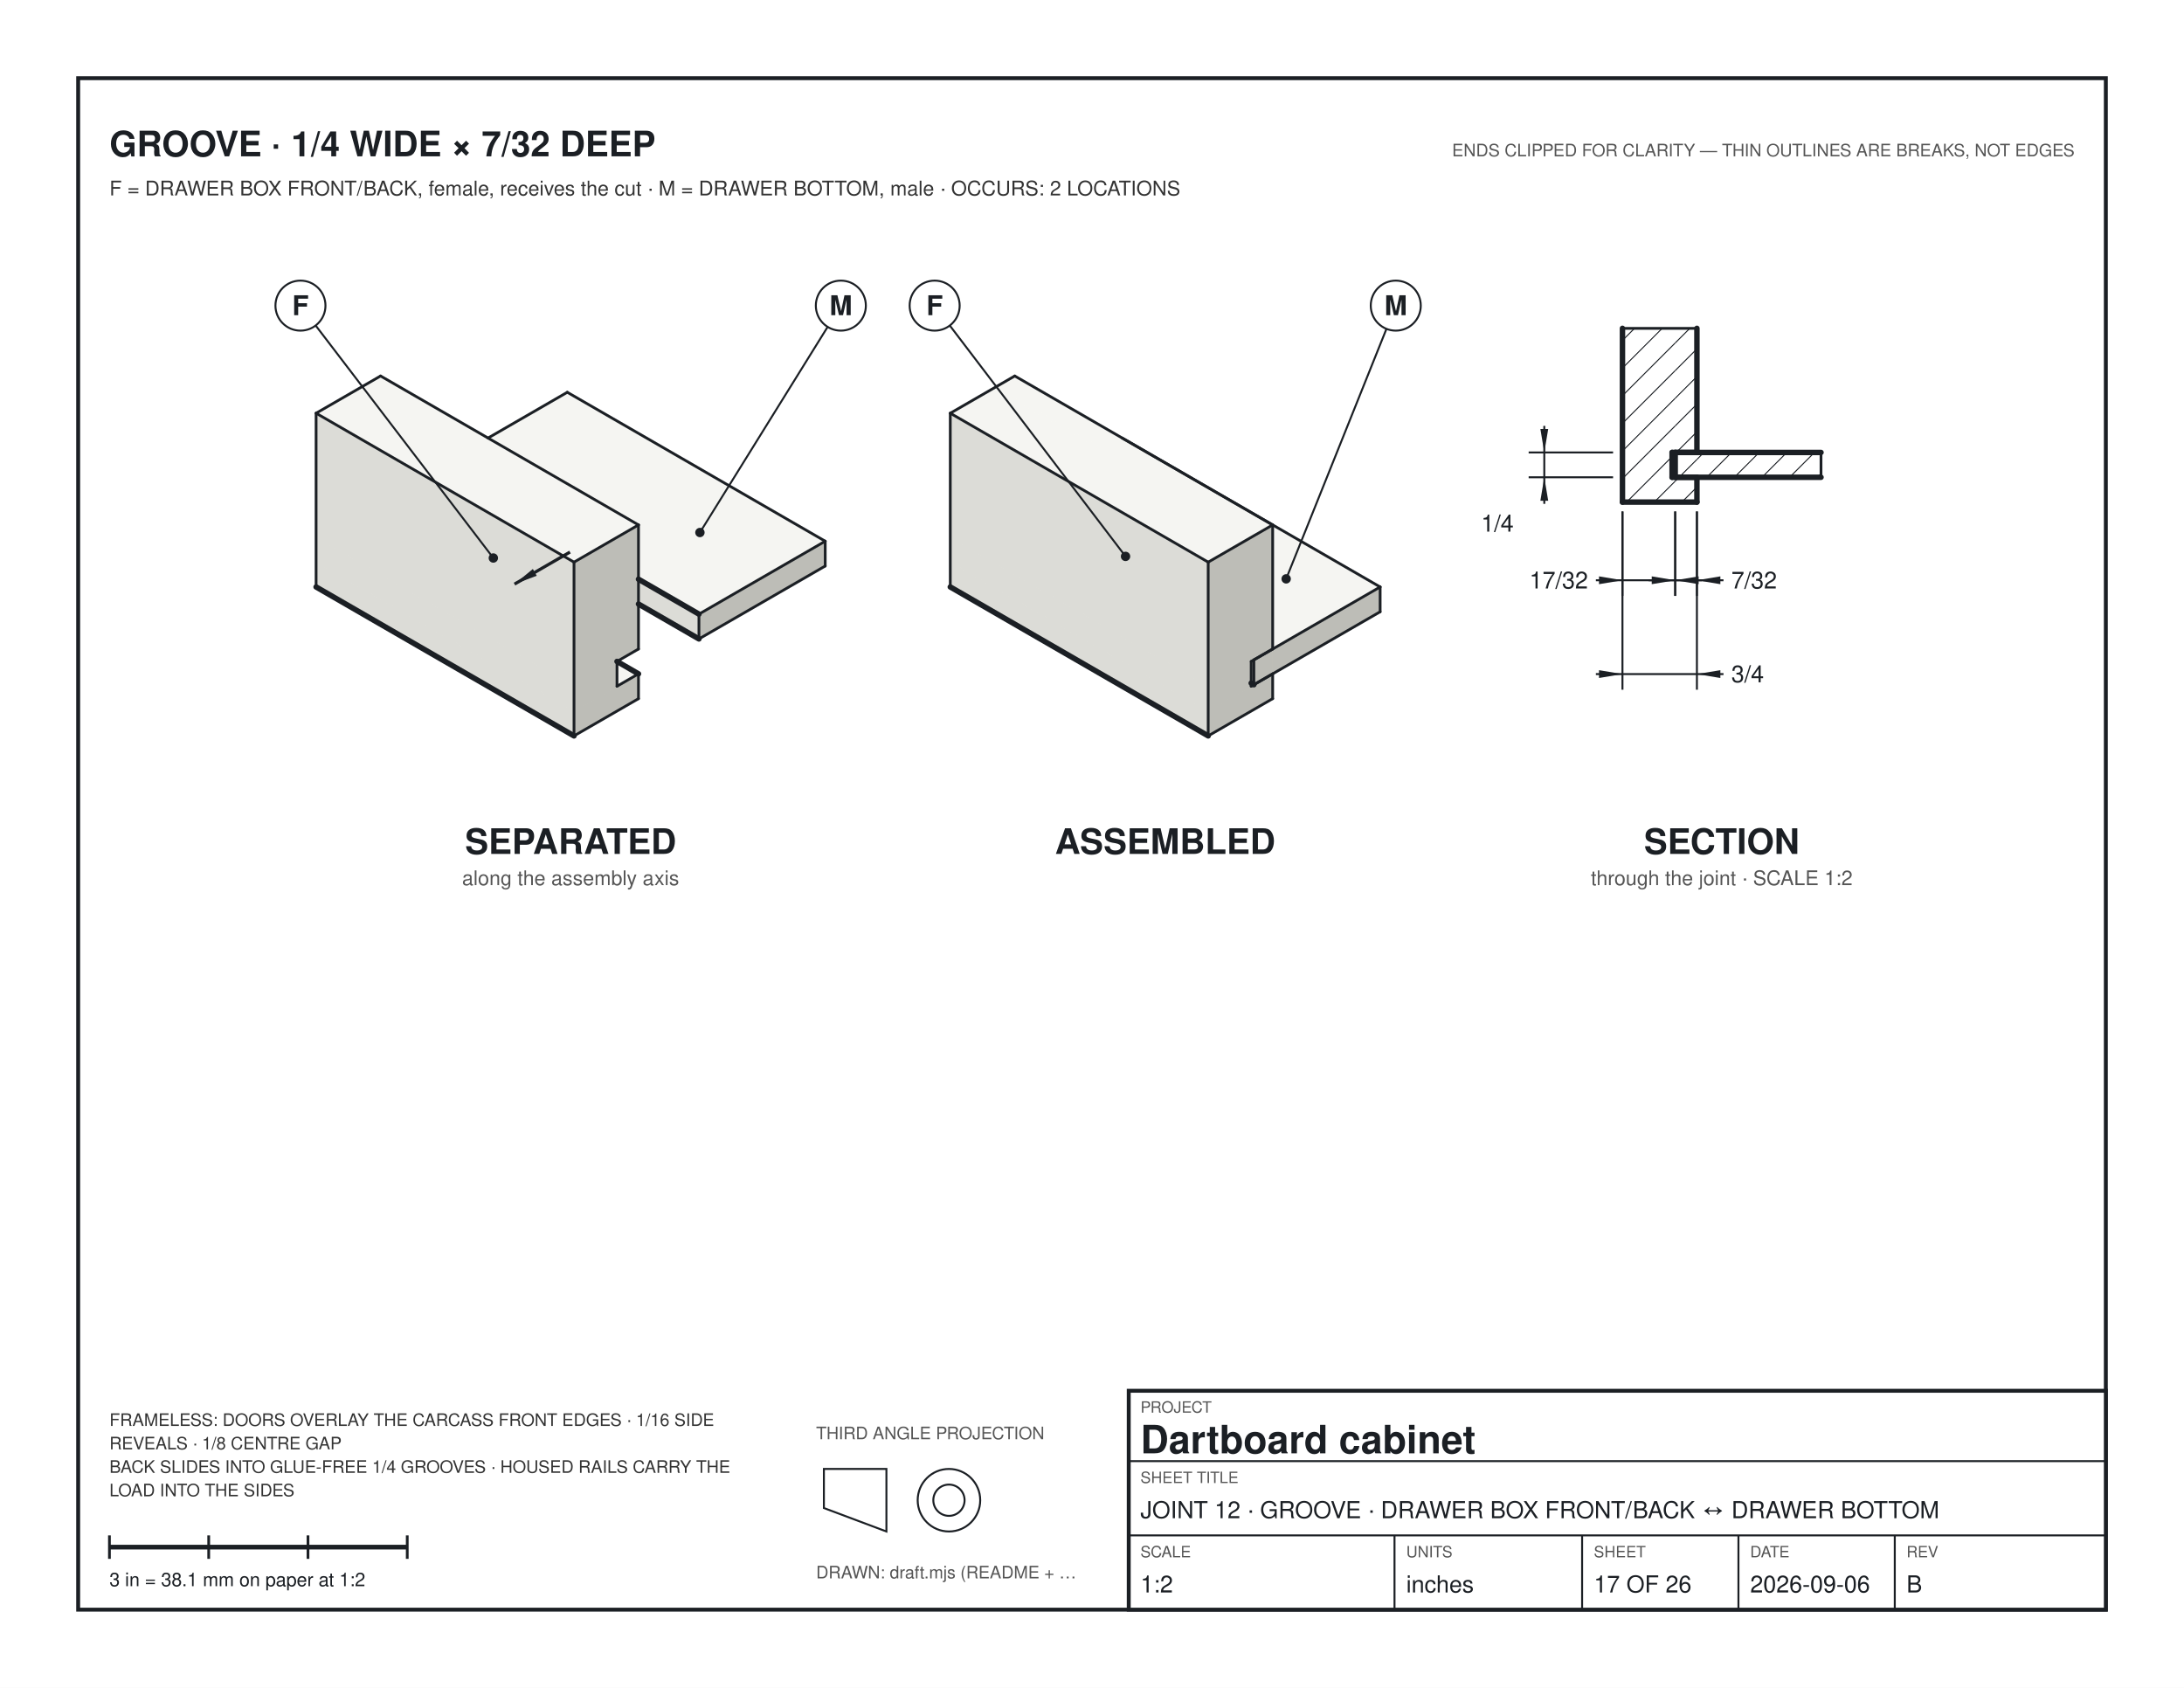
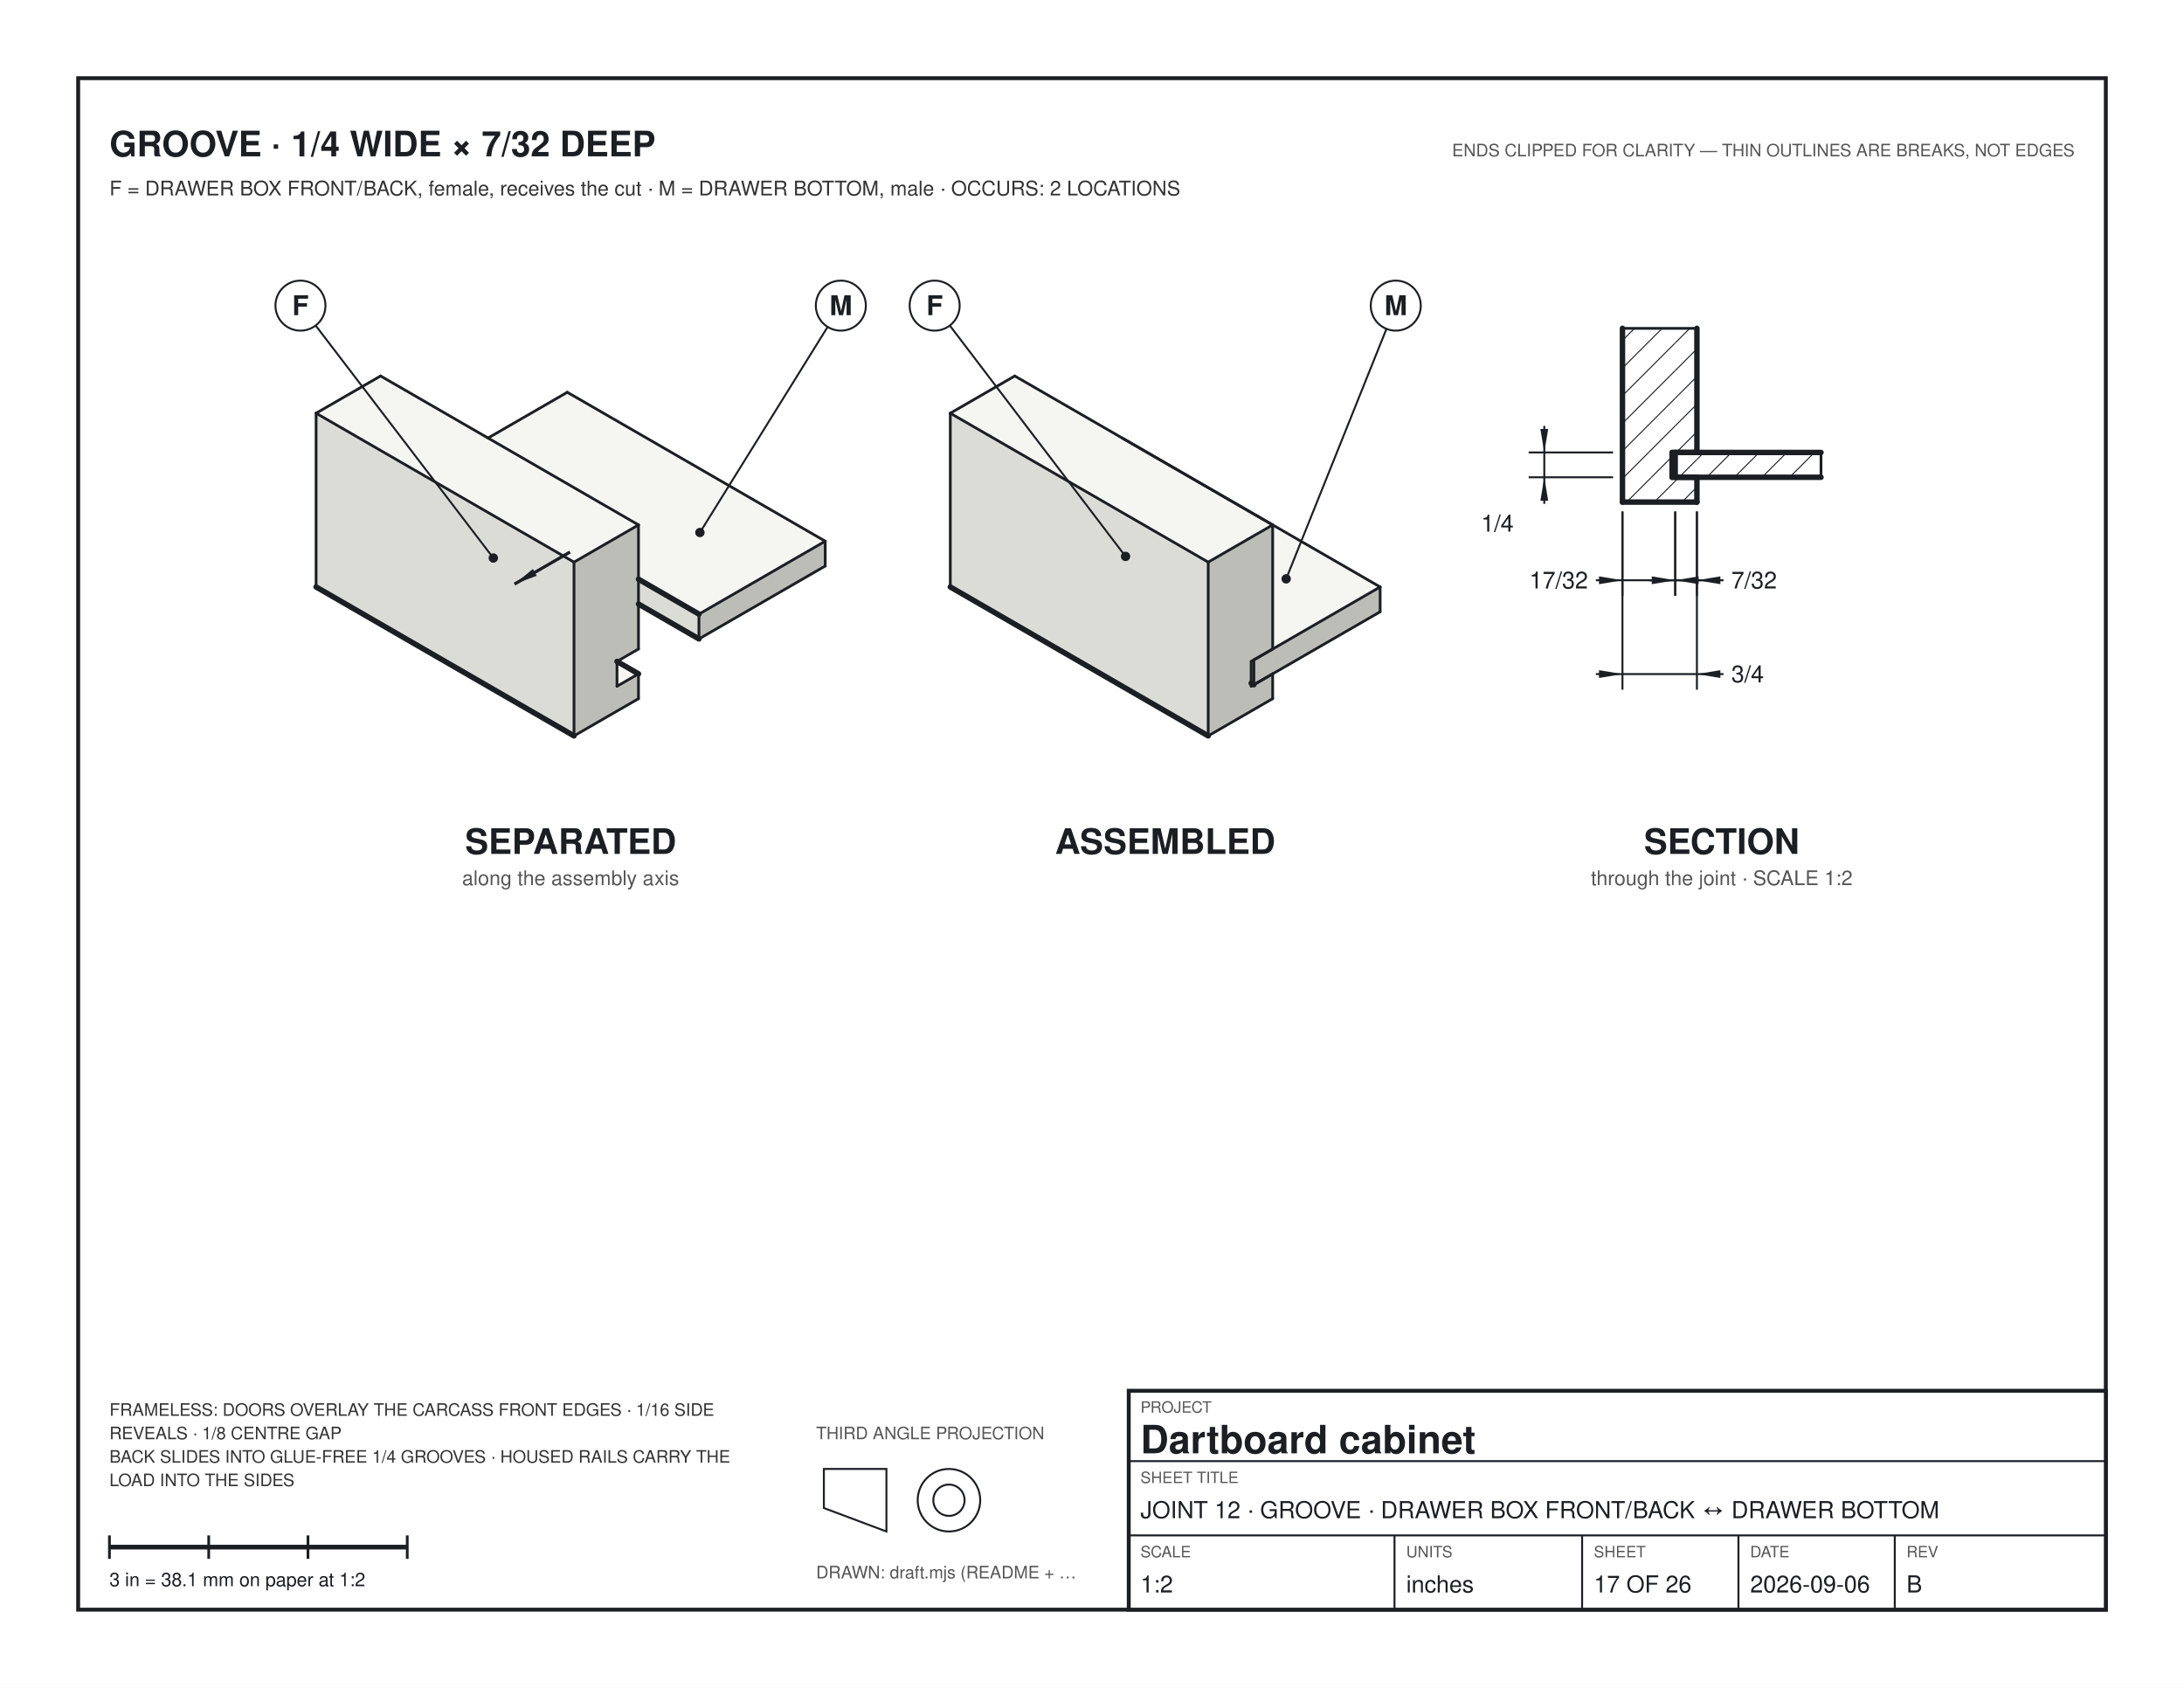
<svg xmlns="http://www.w3.org/2000/svg" width="279.4mm" height="215.9mm" viewBox="0 0 279.4 215.9" data-draft="1" data-sheet-mm="279.4 215.9" font-family="'Helvetica Neue', Helvetica, Arial, 'Liberation Sans', sans-serif">
  <defs>
    <pattern id="dartboard-cabinet-joint-12-hatch" width="2.5" height="2.5" patternUnits="userSpaceOnUse" patternTransform="rotate(45)">
      <line x1="0" y1="0" x2="0" y2="2.5" stroke="#1b1f24" stroke-width="0.25" />
    </pattern>
  </defs>
  <rect x="0" y="0" width="279.4" height="215.9" fill="#fff" />
  <g class="view" data-view="iso-separated" data-vid="41" data-kind="iso" data-scale="12.7" data-origin="-6.306 -53.506">
    <polygon points="72.574,50.177 105.57,69.227 89.416,78.554 56.42,59.504" class="face" fill="#f5f5f2" stroke="#f5f5f2" stroke-width="0.15" data-part="drawer-bottom" />
    <polygon points="56.42,62.679 56.42,59.504 89.416,78.554 89.416,81.729" class="face" fill="#dcdcd7" stroke="#dcdcd7" stroke-width="0.15" data-part="drawer-bottom" />
    <polygon points="48.687,67.144 81.682,86.194 78.933,87.781 45.937,68.731" class="face" fill="#f5f5f2" stroke="#f5f5f2" stroke-width="0.15" data-part="drawer-front" />
    <polygon points="105.57,72.402 89.416,81.729 89.416,78.554 105.57,69.227" class="face" fill="#bdbdb7" stroke="#bdbdb7" stroke-width="0.15" data-part="drawer-bottom" />
    <polygon points="40.438,75.081 40.438,71.906 73.433,90.956 73.433,94.131" class="face" fill="#dcdcd7" stroke="#dcdcd7" stroke-width="0.15" data-part="drawer-front" />
    <polygon points="40.438,71.906 40.438,68.731 73.433,87.781 73.433,90.956" class="face" fill="#dcdcd7" stroke="#dcdcd7" stroke-width="0.15" data-part="drawer-front" />
    <polygon points="81.682,89.369 78.933,90.956 78.933,87.781 81.682,86.194" class="face" fill="#bdbdb7" stroke="#bdbdb7" stroke-width="0.15" data-part="drawer-front" />
    <polygon points="48.687,48.094 81.682,67.144 78.933,68.731 45.937,49.681" class="face" fill="#f5f5f2" stroke="#f5f5f2" stroke-width="0.15" data-part="drawer-front" />
    <polygon points="40.438,68.731 40.438,52.856 73.433,71.906 73.433,87.781" class="face" fill="#dcdcd7" stroke="#dcdcd7" stroke-width="0.15" data-part="drawer-front" />
    <polygon points="78.933,90.956 73.433,94.131 73.433,90.956 78.933,87.781" class="face" fill="#bdbdb7" stroke="#bdbdb7" stroke-width="0.15" data-part="drawer-front" />
    <polygon points="45.937,49.681 78.933,68.731 73.433,71.906 40.438,52.856" class="face" fill="#f5f5f2" stroke="#f5f5f2" stroke-width="0.15" data-part="drawer-front" />
    <polygon points="78.933,87.781 73.433,90.956 73.433,87.781 78.933,84.606" class="face" fill="#bdbdb7" stroke="#bdbdb7" stroke-width="0.15" data-part="drawer-front" />
    <polygon points="81.682,83.019 78.933,84.606 78.933,68.731 81.682,67.144" class="face" fill="#bdbdb7" stroke="#bdbdb7" stroke-width="0.15" data-part="drawer-front" />
    <polygon points="78.933,84.606 73.433,87.781 73.433,71.906 78.933,68.731" class="face" fill="#bdbdb7" stroke="#bdbdb7" stroke-width="0.15" data-part="drawer-front" />
    <line x1="78.933" y1="84.606" x2="81.682" y2="86.194" class="obj" stroke="#1b1f24" stroke-width="0.7" stroke-linecap="round" data-part="drawer-front" data-axis="x" data-len="0.25" />
    <line x1="48.687" y1="48.094" x2="81.682" y2="67.144" class="brk" stroke="#1b1f24" stroke-width="0.35" stroke-linecap="round" data-part="drawer-front" data-axis="x" data-len="3" />
    <line x1="40.438" y1="75.081" x2="73.433" y2="94.131" class="obj" stroke="#1b1f24" stroke-width="0.7" stroke-linecap="round" data-part="drawer-front" data-axis="x" data-len="3" />
    <line x1="40.438" y1="52.856" x2="73.433" y2="71.906" class="brk" stroke="#1b1f24" stroke-width="0.35" stroke-linecap="round" data-part="drawer-front" data-axis="x" data-len="3" />
    <line x1="81.682" y1="89.369" x2="73.433" y2="94.131" class="brk" stroke="#1b1f24" stroke-width="0.35" stroke-linecap="round" data-part="drawer-front" data-axis="y" data-len="0.75" />
    <line x1="81.682" y1="86.194" x2="78.933" y2="87.781" class="brk" stroke="#1b1f24" stroke-width="0.35" stroke-linecap="round" data-part="drawer-front" data-axis="y" data-len="0.25" />
    <line x1="81.682" y1="83.019" x2="78.933" y2="84.606" class="brk" stroke="#1b1f24" stroke-width="0.35" stroke-linecap="round" data-part="drawer-front" data-axis="y" data-len="0.25" />
    <line x1="48.687" y1="48.094" x2="40.438" y2="52.856" class="brk" stroke="#1b1f24" stroke-width="0.35" stroke-linecap="round" data-part="drawer-front" data-axis="y" data-len="0.75" />
    <line x1="81.682" y1="67.144" x2="73.433" y2="71.906" class="brk" stroke="#1b1f24" stroke-width="0.35" stroke-linecap="round" data-part="drawer-front" data-axis="y" data-len="0.75" />
    <line x1="40.438" y1="75.081" x2="40.438" y2="52.856" class="brk" stroke="#1b1f24" stroke-width="0.35" stroke-linecap="round" data-part="drawer-front" data-axis="z" data-len="1.75" />
    <line x1="81.682" y1="89.369" x2="81.682" y2="86.194" class="brk" stroke="#1b1f24" stroke-width="0.35" stroke-linecap="round" data-part="drawer-front" data-axis="z" data-len="0.25" />
    <line x1="81.682" y1="83.019" x2="81.682" y2="67.144" class="brk" stroke="#1b1f24" stroke-width="0.35" stroke-linecap="round" data-part="drawer-front" data-axis="z" data-len="1.25" />
    <line x1="78.933" y1="87.781" x2="78.933" y2="84.606" class="brk" stroke="#1b1f24" stroke-width="0.35" stroke-linecap="round" data-part="drawer-front" data-axis="z" data-len="0.25" />
    <line x1="73.433" y1="94.131" x2="73.433" y2="71.906" class="brk" stroke="#1b1f24" stroke-width="0.35" stroke-linecap="round" data-part="drawer-front" data-axis="z" data-len="1.75" />
    <line x1="72.574" y1="50.177" x2="105.57" y2="69.227" class="brk" stroke="#1b1f24" stroke-width="0.35" stroke-linecap="round" data-part="drawer-bottom" data-axis="x" data-len="3" />
    <line x1="81.682" y1="77.264" x2="89.416" y2="81.729" class="obj" stroke="#1b1f24" stroke-width="0.7" stroke-linecap="round" data-part="drawer-bottom" data-axis="x" data-len="0.703" />
    <line x1="81.682" y1="74.089" x2="89.416" y2="78.554" class="obj" stroke="#1b1f24" stroke-width="0.7" stroke-linecap="round" data-part="drawer-bottom" data-axis="x" data-len="0.703" />
    <line x1="105.57" y1="72.402" x2="89.416" y2="81.729" class="brk" stroke="#1b1f24" stroke-width="0.35" stroke-linecap="round" data-part="drawer-bottom" data-axis="y" data-len="1.469" />
    <line x1="72.574" y1="50.177" x2="62.435" y2="56.031" class="brk" stroke="#1b1f24" stroke-width="0.35" stroke-linecap="round" data-part="drawer-bottom" data-axis="y" data-len="0.922" />
    <line x1="105.57" y1="69.227" x2="89.416" y2="78.554" class="brk" stroke="#1b1f24" stroke-width="0.35" stroke-linecap="round" data-part="drawer-bottom" data-axis="y" data-len="1.469" />
    <line x1="105.57" y1="72.402" x2="105.57" y2="69.227" class="brk" stroke="#1b1f24" stroke-width="0.35" stroke-linecap="round" data-part="drawer-bottom" data-axis="z" data-len="0.25" />
    <line x1="89.416" y1="81.729" x2="89.416" y2="78.554" class="brk" stroke="#1b1f24" stroke-width="0.35" stroke-linecap="round" data-part="drawer-bottom" data-axis="z" data-len="0.25" />
    <rect x="40.438" y="48.094" width="41.244" height="46.037" class="extent" fill="none" stroke="none" data-part="drawer-front" data-size="3.248 3.625" data-partial="1" />
    <rect x="56.42" y="50.177" width="49.15" height="31.552" class="extent" fill="none" stroke="none" data-part="drawer-bottom" data-size="3.87 2.484" data-partial="1" />
  </g>
  <g class="view" data-view="iso-assembled" data-vid="42" data-kind="iso" data-scale="12.7" data-origin="74.826 -53.506">
    <polygon points="143.567,56.031 176.562,75.081 162.814,83.019 129.819,63.969" class="face" fill="#f5f5f2" stroke="#f5f5f2" stroke-width="0.15" data-part="drawer-bottom" />
    <polygon points="127.413,68.533 160.408,87.583 160.064,87.781 127.069,68.731" class="face" fill="#f5f5f2" stroke="#f5f5f2" stroke-width="0.15" data-part="drawer-front" />
    <polygon points="127.413,68.533 127.413,65.358 160.408,84.408 160.408,87.583" class="face" fill="#dcdcd7" stroke="#dcdcd7" stroke-width="0.15" data-part="drawer-bottom" />
    <polygon points="121.57,75.081 121.57,71.906 154.565,90.956 154.565,94.131" class="face" fill="#dcdcd7" stroke="#dcdcd7" stroke-width="0.15" data-part="drawer-front" />
    <polygon points="121.57,71.906 121.57,68.731 154.565,87.781 154.565,90.956" class="face" fill="#dcdcd7" stroke="#dcdcd7" stroke-width="0.15" data-part="drawer-front" />
    <polygon points="176.562,78.256 162.814,86.194 162.814,83.019 176.562,75.081" class="face" fill="#bdbdb7" stroke="#bdbdb7" stroke-width="0.15" data-part="drawer-bottom" />
    <polygon points="162.814,89.369 160.408,90.758 160.408,87.583 162.814,86.194" class="face" fill="#bdbdb7" stroke="#bdbdb7" stroke-width="0.15" data-part="drawer-front" />
    <polygon points="129.819,48.094 162.814,67.144 160.408,68.533 127.413,49.483" class="face" fill="#f5f5f2" stroke="#f5f5f2" stroke-width="0.15" data-part="drawer-front" />
    <polygon points="160.408,90.758 160.064,90.956 160.064,87.781 160.408,87.583" class="face" fill="#bdbdb7" stroke="#bdbdb7" stroke-width="0.15" data-part="drawer-front" />
    <polygon points="121.57,68.731 121.57,52.856 154.565,71.906 154.565,87.781" class="face" fill="#dcdcd7" stroke="#dcdcd7" stroke-width="0.15" data-part="drawer-front" />
    <polygon points="127.413,49.483 160.408,68.533 160.064,68.731 127.069,49.681" class="face" fill="#f5f5f2" stroke="#f5f5f2" stroke-width="0.15" data-part="drawer-front" />
    <polygon points="162.814,86.194 160.408,87.583 160.408,84.408 162.814,83.019" class="face" fill="#bdbdb7" stroke="#bdbdb7" stroke-width="0.15" data-part="drawer-bottom" />
    <polygon points="160.064,90.956 154.565,94.131 154.565,90.956 160.064,87.781" class="face" fill="#bdbdb7" stroke="#bdbdb7" stroke-width="0.15" data-part="drawer-front" />
    <polygon points="127.069,49.681 160.064,68.731 154.565,71.906 121.57,52.856" class="face" fill="#f5f5f2" stroke="#f5f5f2" stroke-width="0.15" data-part="drawer-front" />
    <polygon points="160.064,87.781 154.565,90.956 154.565,87.781 160.064,84.606" class="face" fill="#bdbdb7" stroke="#bdbdb7" stroke-width="0.15" data-part="drawer-front" />
    <polygon points="162.814,83.019 160.408,84.408 160.408,68.533 162.814,67.144" class="face" fill="#bdbdb7" stroke="#bdbdb7" stroke-width="0.15" data-part="drawer-front" />
    <polygon points="160.408,84.408 160.064,84.606 160.064,68.731 160.408,68.533" class="face" fill="#bdbdb7" stroke="#bdbdb7" stroke-width="0.15" data-part="drawer-front" />
    <polygon points="160.064,84.606 154.565,87.781 154.565,71.906 160.064,68.731" class="face" fill="#bdbdb7" stroke="#bdbdb7" stroke-width="0.15" data-part="drawer-front" />
    <line x1="129.819" y1="48.094" x2="162.814" y2="67.144" class="brk" stroke="#1b1f24" stroke-width="0.35" stroke-linecap="round" data-part="drawer-front" data-axis="x" data-len="3" />
    <line x1="121.57" y1="75.081" x2="154.565" y2="94.131" class="obj" stroke="#1b1f24" stroke-width="0.7" stroke-linecap="round" data-part="drawer-front" data-axis="x" data-len="3" />
    <line x1="121.57" y1="52.856" x2="154.565" y2="71.906" class="brk" stroke="#1b1f24" stroke-width="0.35" stroke-linecap="round" data-part="drawer-front" data-axis="x" data-len="3" />
    <line x1="162.814" y1="89.369" x2="154.565" y2="94.131" class="brk" stroke="#1b1f24" stroke-width="0.35" stroke-linecap="round" data-part="drawer-front" data-axis="y" data-len="0.75" />
    <line x1="162.814" y1="86.194" x2="160.064" y2="87.781" class="brk" stroke="#1b1f24" stroke-width="0.35" stroke-linecap="round" data-part="drawer-front" data-axis="y" data-len="0.25" />
    <line x1="162.814" y1="83.019" x2="160.064" y2="84.606" class="brk" stroke="#1b1f24" stroke-width="0.35" stroke-linecap="round" data-part="drawer-front" data-axis="y" data-len="0.25" />
    <line x1="129.819" y1="48.094" x2="121.57" y2="52.856" class="brk" stroke="#1b1f24" stroke-width="0.35" stroke-linecap="round" data-part="drawer-front" data-axis="y" data-len="0.75" />
    <line x1="162.814" y1="67.144" x2="154.565" y2="71.906" class="brk" stroke="#1b1f24" stroke-width="0.35" stroke-linecap="round" data-part="drawer-front" data-axis="y" data-len="0.75" />
    <line x1="121.57" y1="75.081" x2="121.57" y2="52.856" class="brk" stroke="#1b1f24" stroke-width="0.35" stroke-linecap="round" data-part="drawer-front" data-axis="z" data-len="1.75" />
    <line x1="162.814" y1="89.369" x2="162.814" y2="86.194" class="brk" stroke="#1b1f24" stroke-width="0.35" stroke-linecap="round" data-part="drawer-front" data-axis="z" data-len="0.25" />
    <line x1="162.814" y1="83.019" x2="162.814" y2="67.144" class="brk" stroke="#1b1f24" stroke-width="0.35" stroke-linecap="round" data-part="drawer-front" data-axis="z" data-len="1.25" />
    <line x1="160.064" y1="87.781" x2="160.064" y2="84.606" class="brk" stroke="#1b1f24" stroke-width="0.35" stroke-linecap="round" data-part="drawer-front" data-axis="z" data-len="0.25" />
    <line x1="154.565" y1="94.131" x2="154.565" y2="71.906" class="brk" stroke="#1b1f24" stroke-width="0.35" stroke-linecap="round" data-part="drawer-front" data-axis="z" data-len="1.75" />
    <line x1="143.567" y1="56.031" x2="176.562" y2="75.081" class="brk" stroke="#1b1f24" stroke-width="0.35" stroke-linecap="round" data-part="drawer-bottom" data-axis="x" data-len="3" />
    <line x1="160.064" y1="87.384" x2="160.408" y2="87.583" class="obj" stroke="#1b1f24" stroke-width="0.7" stroke-linecap="round" data-part="drawer-bottom" data-axis="x" data-len="0.031" />
    <line x1="176.562" y1="78.256" x2="160.408" y2="87.583" class="brk" stroke="#1b1f24" stroke-width="0.35" stroke-linecap="round" data-part="drawer-bottom" data-axis="y" data-len="1.469" />
    <line x1="176.562" y1="75.081" x2="160.408" y2="84.408" class="brk" stroke="#1b1f24" stroke-width="0.35" stroke-linecap="round" data-part="drawer-bottom" data-axis="y" data-len="1.469" />
    <line x1="176.562" y1="78.256" x2="176.562" y2="75.081" class="brk" stroke="#1b1f24" stroke-width="0.35" stroke-linecap="round" data-part="drawer-bottom" data-axis="z" data-len="0.25" />
    <line x1="160.408" y1="87.583" x2="160.408" y2="84.408" class="brk" stroke="#1b1f24" stroke-width="0.35" stroke-linecap="round" data-part="drawer-bottom" data-axis="z" data-len="0.25" />
    <rect x="121.57" y="48.094" width="41.244" height="46.037" class="extent" fill="none" stroke="none" data-part="drawer-front" data-size="3.248 3.625" data-partial="1" />
    <rect x="127.413" y="56.031" width="49.15" height="31.552" class="extent" fill="none" stroke="none" data-part="drawer-bottom" data-size="3.87 2.484" data-partial="1" />
  </g>
  <g class="view" data-view="right" data-vid="43" data-kind="ortho" data-scale="12.7" data-origin="325.037 80.1">
    <polygon points="217.087,64.225 214.309,64.225 214.309,61.05 217.087,61.05" class="cut-face" fill="url(#dartboard-cabinet-joint-12-hatch)" stroke="none" data-part="drawer-front" />
    <polygon points="217.087,57.875 214.309,57.875 214.309,42 217.087,42" class="cut-face" fill="url(#dartboard-cabinet-joint-12-hatch)" stroke="none" data-part="drawer-front" />
    <polygon points="214.309,64.225 213.912,64.225 213.912,61.05 214.309,61.05" class="cut-face" fill="url(#dartboard-cabinet-joint-12-hatch)" stroke="none" data-part="drawer-front" />
    <polygon points="214.309,57.875 213.912,57.875 213.912,42 214.309,42" class="cut-face" fill="url(#dartboard-cabinet-joint-12-hatch)" stroke="none" data-part="drawer-front" />
    <polygon points="213.912,64.225 207.562,64.225 207.562,61.05 213.912,61.05" class="cut-face" fill="url(#dartboard-cabinet-joint-12-hatch)" stroke="none" data-part="drawer-front" />
    <polygon points="213.912,61.05 207.562,61.05 207.562,57.875 213.912,57.875" class="cut-face" fill="url(#dartboard-cabinet-joint-12-hatch)" stroke="none" data-part="drawer-front" />
    <polygon points="213.912,57.875 207.562,57.875 207.562,42 213.912,42" class="cut-face" fill="url(#dartboard-cabinet-joint-12-hatch)" stroke="none" data-part="drawer-front" />
    <polygon points="232.962,61.05 217.087,61.05 217.087,57.875 232.962,57.875" class="cut-face" fill="url(#dartboard-cabinet-joint-12-hatch)" stroke="none" data-part="drawer-bottom" />
    <polygon points="217.087,61.05 214.309,61.05 214.309,57.875 217.087,57.875" class="cut-face" fill="url(#dartboard-cabinet-joint-12-hatch)" stroke="none" data-part="drawer-bottom" />
    <line x1="217.087" y1="64.225" x2="207.562" y2="64.225" class="cut" stroke="#1b1f24" stroke-width="0.7" stroke-linecap="round" data-part="drawer-front" data-axis="y" data-len="0.75" />
    <line x1="214.309" y1="61.05" x2="213.912" y2="61.05" class="brk" stroke="#1b1f24" stroke-width="0.35" stroke-linecap="round" data-part="drawer-front" data-axis="y" data-len="0.031" />
    <line x1="217.087" y1="61.05" x2="213.912" y2="61.05" class="cut" stroke="#1b1f24" stroke-width="0.7" stroke-linecap="round" data-part="drawer-front" data-axis="y" data-len="0.25" />
    <line x1="214.309" y1="57.875" x2="213.912" y2="57.875" class="brk" stroke="#1b1f24" stroke-width="0.35" stroke-linecap="round" data-part="drawer-front" data-axis="y" data-len="0.031" />
    <line x1="217.087" y1="57.875" x2="213.912" y2="57.875" class="cut" stroke="#1b1f24" stroke-width="0.7" stroke-linecap="round" data-part="drawer-front" data-axis="y" data-len="0.25" />
    <line x1="217.087" y1="42" x2="207.562" y2="42" class="brk" stroke="#1b1f24" stroke-width="0.35" stroke-linecap="round" data-part="drawer-front" data-axis="y" data-len="0.75" />
    <line x1="213.912" y1="61.05" x2="213.912" y2="57.875" class="brk" stroke="#1b1f24" stroke-width="0.35" stroke-linecap="round" data-part="drawer-front" data-axis="z" data-len="0.25" />
    <line x1="217.087" y1="64.225" x2="217.087" y2="61.05" class="cut" stroke="#1b1f24" stroke-width="0.7" stroke-linecap="round" data-part="drawer-front" data-axis="z" data-len="0.25" />
    <line x1="217.087" y1="57.875" x2="217.087" y2="42" class="cut" stroke="#1b1f24" stroke-width="0.7" stroke-linecap="round" data-part="drawer-front" data-axis="z" data-len="1.25" />
    <line x1="213.912" y1="61.05" x2="213.912" y2="57.875" class="cut" stroke="#1b1f24" stroke-width="0.7" stroke-linecap="round" data-part="drawer-front" data-axis="z" data-len="0.25" />
    <line x1="207.562" y1="64.225" x2="207.562" y2="42" class="cut" stroke="#1b1f24" stroke-width="0.7" stroke-linecap="round" data-part="drawer-front" data-axis="z" data-len="1.75" />
    <line x1="232.962" y1="61.05" x2="214.309" y2="61.05" class="cut" stroke="#1b1f24" stroke-width="0.7" stroke-linecap="round" data-part="drawer-bottom" data-axis="y" data-len="1.469" />
    <line x1="232.962" y1="57.875" x2="214.309" y2="57.875" class="cut" stroke="#1b1f24" stroke-width="0.7" stroke-linecap="round" data-part="drawer-bottom" data-axis="y" data-len="1.469" />
    <line x1="232.962" y1="61.05" x2="232.962" y2="57.875" class="brk" stroke="#1b1f24" stroke-width="0.35" stroke-linecap="round" data-part="drawer-bottom" data-axis="z" data-len="0.25" />
    <line x1="214.309" y1="61.05" x2="214.309" y2="57.875" class="cut" stroke="#1b1f24" stroke-width="0.7" stroke-linecap="round" data-part="drawer-bottom" data-axis="z" data-len="0.25" />
    <rect x="207.562" y="42" width="9.525" height="22.225" class="extent" fill="none" stroke="none" data-part="drawer-front" data-size="0.75 1.75" data-partial="1" />
    <rect x="214.309" y="57.875" width="18.653" height="3.175" class="extent" fill="none" stroke="none" data-part="drawer-bottom" data-size="1.469 0.25" data-partial="1" />
  </g>
  <g class="dim" data-view="right" data-vid="43" data-axis="y" data-row="1" data-side="bottom" data-from="8.5" data-to="8.719" data-value="0.219" data-chain="207.562 217.087">
    <line x1="217.087" y1="65.425" x2="217.087" y2="76.225" class="ext" stroke="#1b1f24" stroke-width="0.25" />
    <line x1="214.309" y1="65.425" x2="214.309" y2="76.225" class="ext" stroke="#1b1f24" stroke-width="0.25" />
    <line x1="220.487" y1="74.225" x2="210.909" y2="74.225" class="dim-line" stroke="#1b1f24" stroke-width="0.25" />
    <polygon points="217.087,74.225 220.087,74.725 220.087,73.725" class="arrow" fill="#1b1f24" stroke="none" />
    <polygon points="214.309,74.225 211.309,73.725 211.309,74.725" class="arrow" fill="#1b1f24" stroke="none" />
    <text x="221.487" y="75.275" font-size="3" font-family="'Helvetica Neue', Helvetica, Arial, 'Liberation Sans', sans-serif" fill="#1b1f24" text-anchor="start">7/32</text>
  </g>
  <g class="dim" data-view="right" data-vid="43" data-axis="y" data-row="1" data-side="bottom" data-from="8.719" data-to="9.25" data-value="0.531" data-chain="207.562 217.087">
    <line x1="214.309" y1="65.425" x2="214.309" y2="76.225" class="ext" stroke="#1b1f24" stroke-width="0.25" />
    <line x1="207.562" y1="65.425" x2="207.562" y2="76.225" class="ext" stroke="#1b1f24" stroke-width="0.25" />
    <line x1="217.709" y1="74.225" x2="204.162" y2="74.225" class="dim-line" stroke="#1b1f24" stroke-width="0.25" />
    <polygon points="214.309,74.225 217.309,74.725 217.309,73.725" class="arrow" fill="#1b1f24" stroke="none" />
    <polygon points="207.562,74.225 204.562,73.725 204.562,74.725" class="arrow" fill="#1b1f24" stroke="none" />
    <text x="203.162" y="75.275" font-size="3" font-family="'Helvetica Neue', Helvetica, Arial, 'Liberation Sans', sans-serif" fill="#1b1f24" text-anchor="end">17/32</text>
  </g>
  <g class="dim" data-view="right" data-vid="43" data-axis="y" data-row="2" data-side="bottom" data-from="8.5" data-to="9.25" data-value="0.75" data-overall="1" data-chain="207.562 217.087">
    <line x1="217.087" y1="65.425" x2="217.087" y2="88.225" class="ext" stroke="#1b1f24" stroke-width="0.25" />
    <line x1="207.562" y1="65.425" x2="207.562" y2="88.225" class="ext" stroke="#1b1f24" stroke-width="0.25" />
    <line x1="220.487" y1="86.225" x2="204.162" y2="86.225" class="dim-line" stroke="#1b1f24" stroke-width="0.25" />
    <polygon points="217.087,86.225 220.087,86.725 220.087,85.725" class="arrow" fill="#1b1f24" stroke="none" />
    <polygon points="207.562,86.225 204.562,85.725 204.562,86.725" class="arrow" fill="#1b1f24" stroke="none" />
    <text x="221.487" y="87.275" font-size="3" font-family="'Helvetica Neue', Helvetica, Arial, 'Liberation Sans', sans-serif" fill="#1b1f24" text-anchor="start">3/4</text>
  </g>
  <g class="dim" data-view="right" data-vid="43" data-axis="z" data-row="1" data-side="left" data-from="1.5" data-to="1.75" data-value="0.25" data-chain="57.875 61.05">
    <line x1="206.362" y1="61.05" x2="195.562" y2="61.05" class="ext" stroke="#1b1f24" stroke-width="0.25" />
    <line x1="206.362" y1="57.875" x2="195.562" y2="57.875" class="ext" stroke="#1b1f24" stroke-width="0.25" />
    <line x1="197.562" y1="64.45" x2="197.562" y2="54.475" class="dim-line" stroke="#1b1f24" stroke-width="0.25" />
    <polygon points="197.562,61.05 197.062,64.05 198.062,64.05" class="arrow" fill="#1b1f24" stroke="none" />
    <polygon points="197.562,57.875 198.062,54.875 197.062,54.875" class="arrow" fill="#1b1f24" stroke="none" />
    <text x="191.562" y="68" font-size="3" font-family="'Helvetica Neue', Helvetica, Arial, 'Liberation Sans', sans-serif" fill="#1b1f24" text-anchor="middle">1/4</text>
  </g>
  <line x1="72.918" y1="70.616" x2="65.82" y2="74.714" stroke="#1b1f24" stroke-width="0.4" class="leader" />
  <polygon points="65.82,74.714 68.668,73.647 68.168,72.781" class="arrow" fill="#1b1f24" stroke="none" />
  <g class="balloon" data-item="F">
    <line x1="40.381" y1="41.636" x2="63.112" y2="71.377" class="leader" stroke="#1b1f24" stroke-width="0.25" />
    <circle cx="63.112" cy="71.377" r="0.6" fill="#1b1f24" stroke="none" />
    <circle cx="38.438" cy="39.094" r="3.2" fill="#fff" stroke="#1b1f24" stroke-width="0.25" />
    <text x="38.438" y="40.319" font-size="3.5" font-family="'Helvetica Neue', Helvetica, Arial, 'Liberation Sans', sans-serif" fill="#1b1f24" text-anchor="middle" font-weight="600">F</text>
  </g>
  <g class="balloon" data-item="M">
    <line x1="105.881" y1="41.812" x2="89.541" y2="68.116" class="leader" stroke="#1b1f24" stroke-width="0.25" />
    <circle cx="89.541" cy="68.116" r="0.6" fill="#1b1f24" stroke="none" />
    <circle cx="107.57" cy="39.094" r="3.2" fill="#fff" stroke="#1b1f24" stroke-width="0.25" />
    <text x="107.57" y="40.319" font-size="3.5" font-family="'Helvetica Neue', Helvetica, Arial, 'Liberation Sans', sans-serif" fill="#1b1f24" text-anchor="middle" font-weight="600">M</text>
  </g>
  <g class="balloon" data-item="F">
    <line x1="121.508" y1="41.64" x2="143.991" y2="71.171" class="leader" stroke="#1b1f24" stroke-width="0.25" />
    <circle cx="143.991" cy="71.171" r="0.6" fill="#1b1f24" stroke="none" />
    <circle cx="119.57" cy="39.094" r="3.2" fill="#fff" stroke="#1b1f24" stroke-width="0.25" />
    <text x="119.57" y="40.319" font-size="3.5" font-family="'Helvetica Neue', Helvetica, Arial, 'Liberation Sans', sans-serif" fill="#1b1f24" text-anchor="middle" font-weight="600">F</text>
  </g>
  <g class="balloon" data-item="M">
    <line x1="177.371" y1="42.064" x2="164.54" y2="74.045" class="leader" stroke="#1b1f24" stroke-width="0.25" />
    <circle cx="164.54" cy="74.045" r="0.6" fill="#1b1f24" stroke="none" />
    <circle cx="178.562" cy="39.094" r="3.2" fill="#fff" stroke="#1b1f24" stroke-width="0.25" />
    <text x="178.562" y="40.319" font-size="3.5" font-family="'Helvetica Neue', Helvetica, Arial, 'Liberation Sans', sans-serif" fill="#1b1f24" text-anchor="middle" font-weight="600">M</text>
  </g>
  <text x="73.004" y="109.225" font-size="4.5" font-family="'Helvetica Neue', Helvetica, Arial, 'Liberation Sans', sans-serif" fill="#1b1f24" font-weight="700" text-anchor="middle" class="view-title">SEPARATED</text>
  <text x="73.004" y="113.225" font-size="2.6" font-family="'Helvetica Neue', Helvetica, Arial, 'Liberation Sans', sans-serif" fill="#555" text-anchor="middle">along the assembly axis</text>
  <text x="149.066" y="109.225" font-size="4.5" font-family="'Helvetica Neue', Helvetica, Arial, 'Liberation Sans', sans-serif" fill="#1b1f24" font-weight="700" text-anchor="middle" class="view-title">ASSEMBLED</text>
  <text x="220.262" y="109.225" font-size="4.5" font-family="'Helvetica Neue', Helvetica, Arial, 'Liberation Sans', sans-serif" fill="#1b1f24" font-weight="700" text-anchor="middle" class="view-title">SECTION</text>
  <text x="220.262" y="113.225" font-size="2.6" font-family="'Helvetica Neue', Helvetica, Arial, 'Liberation Sans', sans-serif" fill="#555" text-anchor="middle">through the joint · SCALE 1:2</text>
  <text x="14" y="20" font-size="4.5" font-family="'Helvetica Neue', Helvetica, Arial, 'Liberation Sans', sans-serif" fill="#1b1f24" font-weight="700">GROOVE · 1/4 WIDE × 7/32 DEEP</text>
  <text x="14" y="25" font-size="2.6" font-family="'Helvetica Neue', Helvetica, Arial, 'Liberation Sans', sans-serif" fill="#333">F = DRAWER BOX FRONT/BACK, female, receives the cut · M = DRAWER BOTTOM, male · OCCURS: 2 LOCATIONS</text>
  <text x="265.4" y="20" font-size="2.2" font-family="'Helvetica Neue', Helvetica, Arial, 'Liberation Sans', sans-serif" fill="#555" text-anchor="end">ENDS CLIPPED FOR CLARITY — THIN OUTLINES ARE BREAKS, NOT EDGES</text>
  <rect x="10" y="10" width="259.4" height="195.9" fill="none" stroke="#1b1f24" stroke-width="0.5" class="border" />
  <g class="title-block">
    <rect x="144.4" y="177.9" width="125" height="28" fill="#fff" stroke="#1b1f24" stroke-width="0.5" />
    <line x1="144.4" y1="186.9" x2="269.4" y2="186.9" stroke="#1b1f24" stroke-width="0.25" />
    <line x1="144.4" y1="196.4" x2="269.4" y2="196.4" stroke="#1b1f24" stroke-width="0.25" />
    <text x="145.9" y="180.7" font-size="2" font-family="'Helvetica Neue', Helvetica, Arial, 'Liberation Sans', sans-serif" fill="#555">PROJECT</text>
    <text x="145.9" y="185.9" font-size="5" font-family="'Helvetica Neue', Helvetica, Arial, 'Liberation Sans', sans-serif" fill="#1b1f24" font-weight="700">Dartboard cabinet</text>
    <text x="145.9" y="189.7" font-size="2" font-family="'Helvetica Neue', Helvetica, Arial, 'Liberation Sans', sans-serif" fill="#555">SHEET TITLE</text>
    <text x="145.9" y="194.2" font-size="3" font-family="'Helvetica Neue', Helvetica, Arial, 'Liberation Sans', sans-serif" fill="#1b1f24" font-weight="500">JOINT 12 · GROOVE · DRAWER BOX FRONT/BACK ↔ DRAWER BOTTOM</text>
    <line x1="178.4" y1="196.4" x2="178.4" y2="205.9" stroke="#1b1f24" stroke-width="0.25" />
    <line x1="202.4" y1="196.4" x2="202.4" y2="205.9" stroke="#1b1f24" stroke-width="0.25" />
    <line x1="222.4" y1="196.4" x2="222.4" y2="205.9" stroke="#1b1f24" stroke-width="0.25" />
    <line x1="242.4" y1="196.4" x2="242.4" y2="205.9" stroke="#1b1f24" stroke-width="0.25" />
    <text x="145.9" y="199.2" font-size="2" font-family="'Helvetica Neue', Helvetica, Arial, 'Liberation Sans', sans-serif" fill="#555">SCALE</text>
    <text x="145.9" y="203.7" font-size="3" font-family="'Helvetica Neue', Helvetica, Arial, 'Liberation Sans', sans-serif" fill="#1b1f24" font-weight="500">1:2</text>
    <text x="179.9" y="199.2" font-size="2" font-family="'Helvetica Neue', Helvetica, Arial, 'Liberation Sans', sans-serif" fill="#555">UNITS</text>
    <text x="179.9" y="203.7" font-size="3" font-family="'Helvetica Neue', Helvetica, Arial, 'Liberation Sans', sans-serif" fill="#1b1f24" font-weight="500">inches</text>
    <text x="203.9" y="199.2" font-size="2" font-family="'Helvetica Neue', Helvetica, Arial, 'Liberation Sans', sans-serif" fill="#555">SHEET</text>
    <text x="203.9" y="203.7" font-size="3" font-family="'Helvetica Neue', Helvetica, Arial, 'Liberation Sans', sans-serif" fill="#1b1f24" font-weight="500">17 OF 26</text>
    <text x="223.9" y="199.2" font-size="2" font-family="'Helvetica Neue', Helvetica, Arial, 'Liberation Sans', sans-serif" fill="#555">DATE</text>
    <text x="223.9" y="203.7" font-size="3" font-family="'Helvetica Neue', Helvetica, Arial, 'Liberation Sans', sans-serif" fill="#1b1f24" font-weight="500">2026-09-06</text>
    <text x="243.9" y="199.2" font-size="2" font-family="'Helvetica Neue', Helvetica, Arial, 'Liberation Sans', sans-serif" fill="#555">REV</text>
    <text x="243.9" y="203.7" font-size="3" font-family="'Helvetica Neue', Helvetica, Arial, 'Liberation Sans', sans-serif" fill="#1b1f24" font-weight="500">B</text>
  </g>
  <g class="projection-symbol">
    <text x="104.4" y="184.1" font-size="2.2" font-family="'Helvetica Neue', Helvetica, Arial, 'Liberation Sans', sans-serif" fill="#555">THIRD ANGLE PROJECTION</text>
    <polygon points="105.4,187.9 113.4,187.9 113.4,195.9 105.4,192.9" fill="none" stroke="#1b1f24" stroke-width="0.25" />
    <circle cx="121.4" cy="191.9" r="4" fill="none" stroke="#1b1f24" stroke-width="0.25" />
    <circle cx="121.4" cy="191.9" r="2" fill="none" stroke="#1b1f24" stroke-width="0.25" />
    <text x="104.4" y="201.9" font-size="2.2" font-family="'Helvetica Neue', Helvetica, Arial, 'Liberation Sans', sans-serif" fill="#555">DRAWN: draft.mjs (README + …</text>
  </g>
  <g class="scale-bar">
    <line x1="14" y1="197.9" x2="52.1" y2="197.9" stroke="#1b1f24" stroke-width="0.6" />
    <line x1="14" y1="196.4" x2="14" y2="199.4" stroke="#1b1f24" stroke-width="0.35" />
    <line x1="26.7" y1="196.4" x2="26.7" y2="199.4" stroke="#1b1f24" stroke-width="0.35" />
    <line x1="39.4" y1="196.4" x2="39.4" y2="199.4" stroke="#1b1f24" stroke-width="0.35" />
    <line x1="52.1" y1="196.4" x2="52.1" y2="199.4" stroke="#1b1f24" stroke-width="0.35" />
    <text x="14" y="202.9" font-size="2.4" font-family="'Helvetica Neue', Helvetica, Arial, 'Liberation Sans', sans-serif" fill="#1b1f24">3 in = 38.1 mm on paper at 1:2</text>
  </g>
-   <text x="14" y="182.4" font-size="2.2" font-family="'Helvetica Neue', Helvetica, Arial, 'Liberation Sans', sans-serif" fill="#333">FRAMELESS: DOORS OVERLAY THE CARCASS FRONT EDGES · 1/16 SIDE</text>
-   <text x="14" y="185.4" font-size="2.2" font-family="'Helvetica Neue', Helvetica, Arial, 'Liberation Sans', sans-serif" fill="#333">REVEALS · 1/8 CENTRE GAP</text>
-   <text x="14" y="188.4" font-size="2.2" font-family="'Helvetica Neue', Helvetica, Arial, 'Liberation Sans', sans-serif" fill="#333">BACK SLIDES INTO GLUE-FREE 1/4 GROOVES · HOUSED RAILS CARRY THE</text>
-   <text x="14" y="191.4" font-size="2.2" font-family="'Helvetica Neue', Helvetica, Arial, 'Liberation Sans', sans-serif" fill="#333">LOAD INTO THE SIDES</text>
+   <g class="notes" data-block="14 178.9 98.4 195.4">
+     <text x="14" y="181.1" font-size="2.2" font-family="'Helvetica Neue', Helvetica, Arial, 'Liberation Sans', sans-serif" fill="#333">FRAMELESS: DOORS OVERLAY THE CARCASS FRONT EDGES · 1/16 SIDE</text>
+     <text x="14" y="184.1" font-size="2.2" font-family="'Helvetica Neue', Helvetica, Arial, 'Liberation Sans', sans-serif" fill="#333">REVEALS · 1/8 CENTRE GAP</text>
+     <text x="14" y="187.1" font-size="2.2" font-family="'Helvetica Neue', Helvetica, Arial, 'Liberation Sans', sans-serif" fill="#333">BACK SLIDES INTO GLUE-FREE 1/4 GROOVES · HOUSED RAILS CARRY THE</text>
+     <text x="14" y="190.1" font-size="2.2" font-family="'Helvetica Neue', Helvetica, Arial, 'Liberation Sans', sans-serif" fill="#333">LOAD INTO THE SIDES</text>
+   </g>
</svg>
